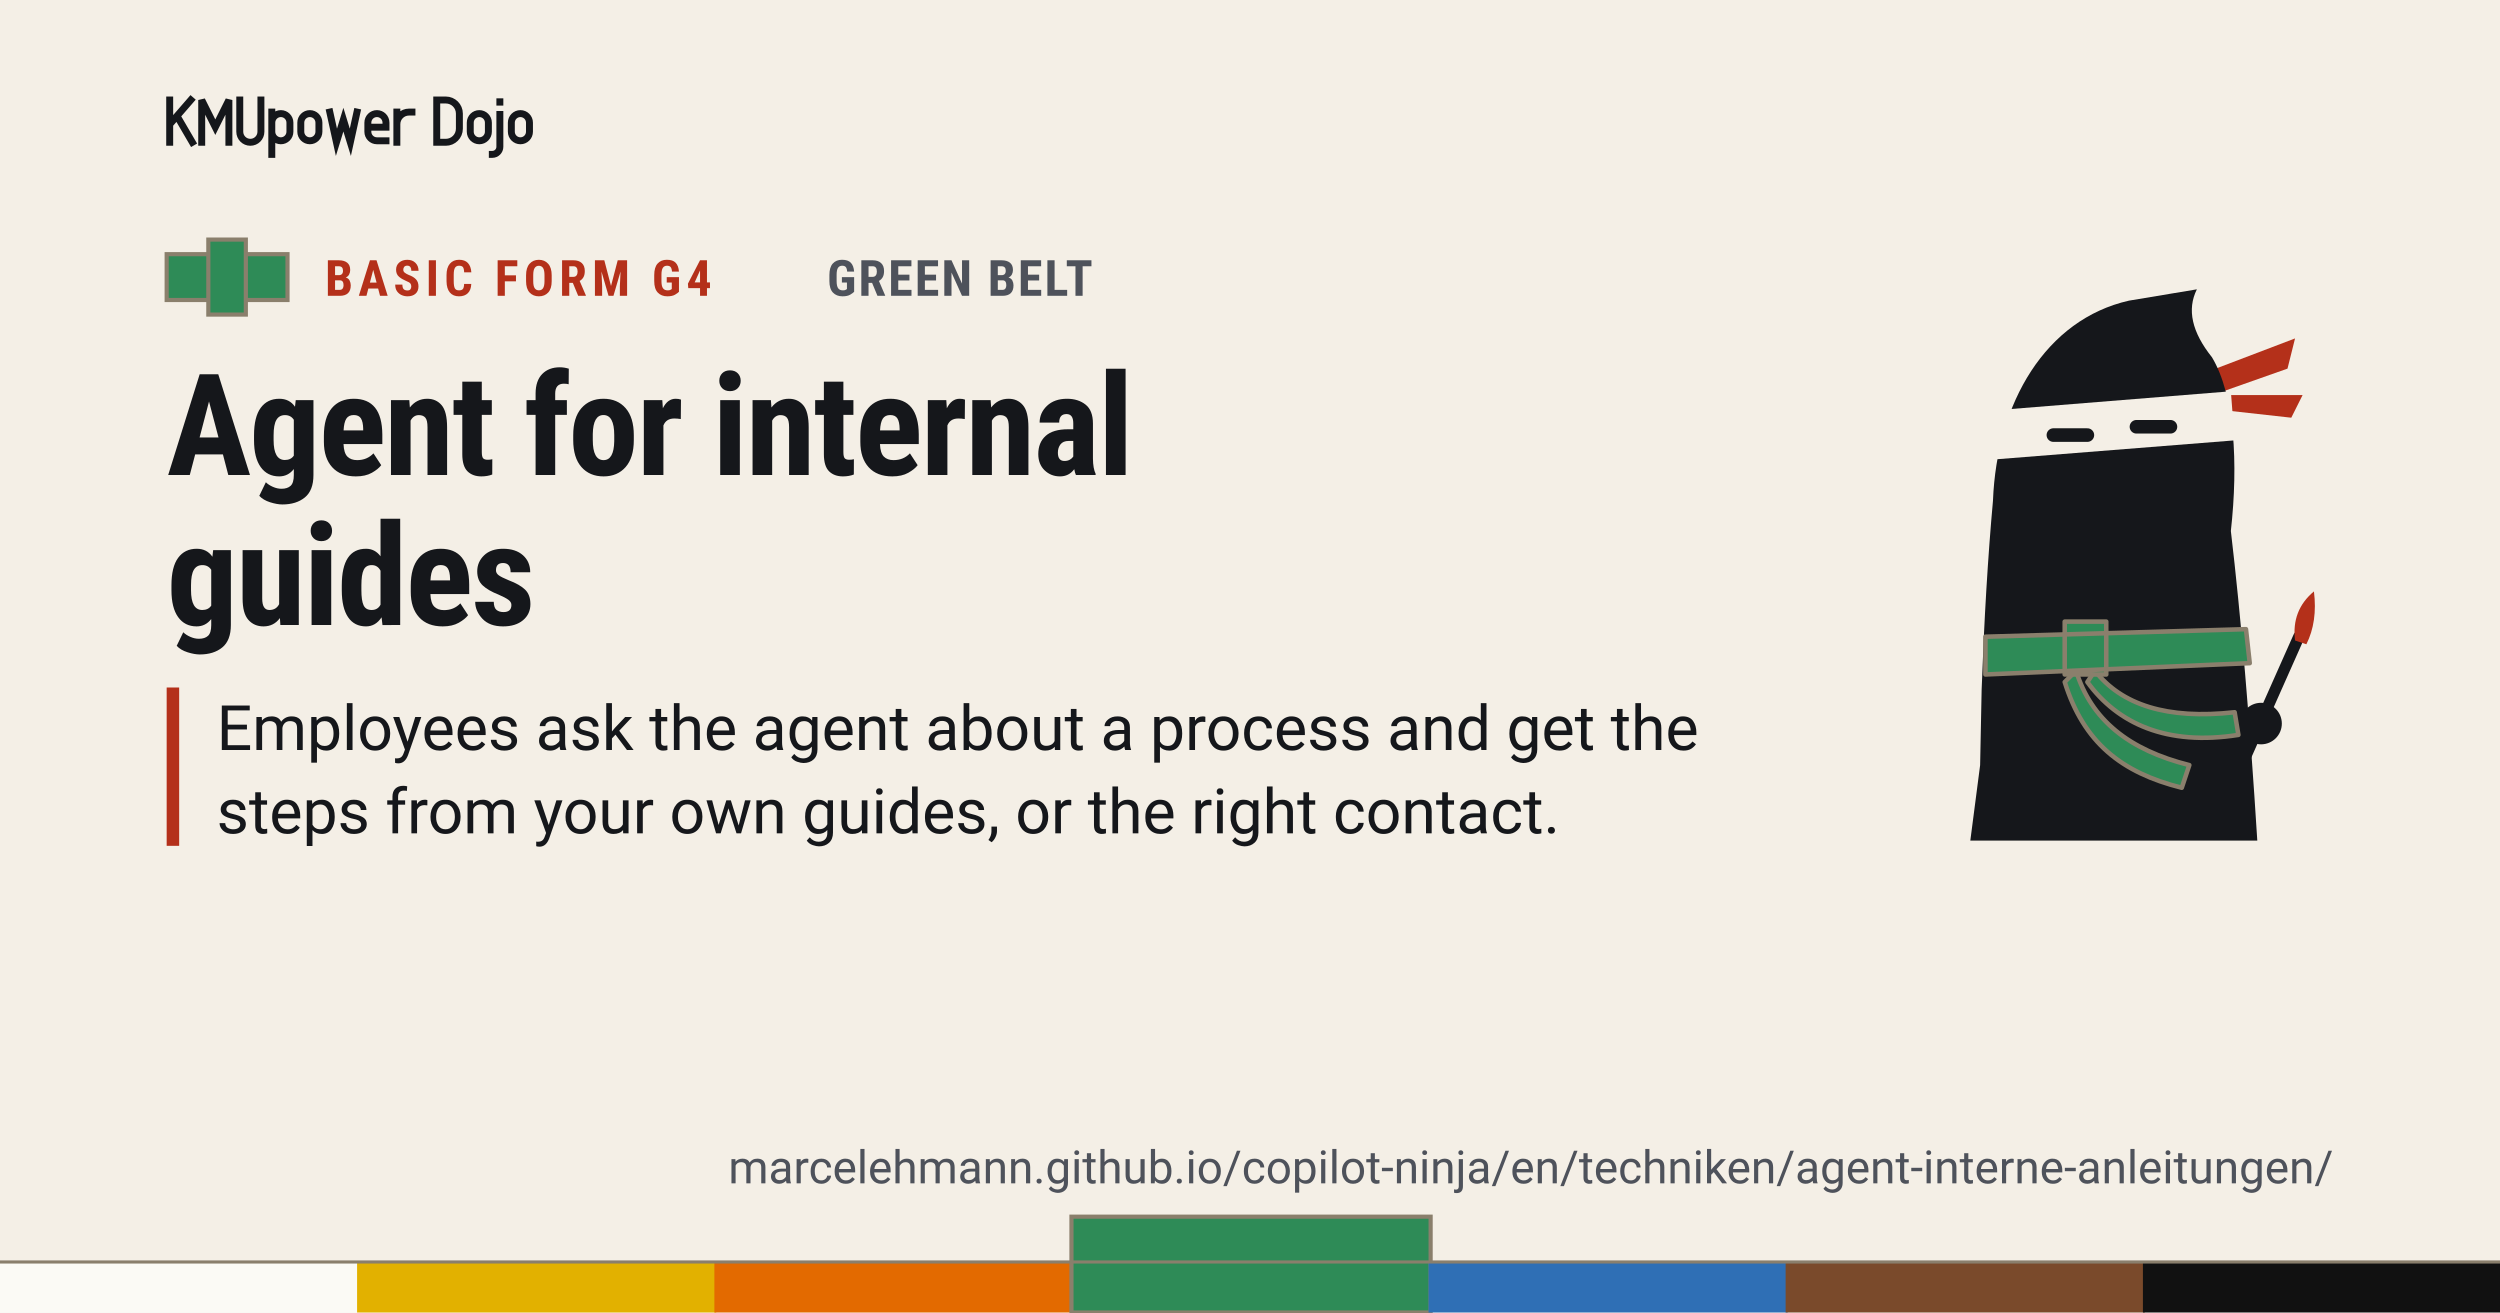
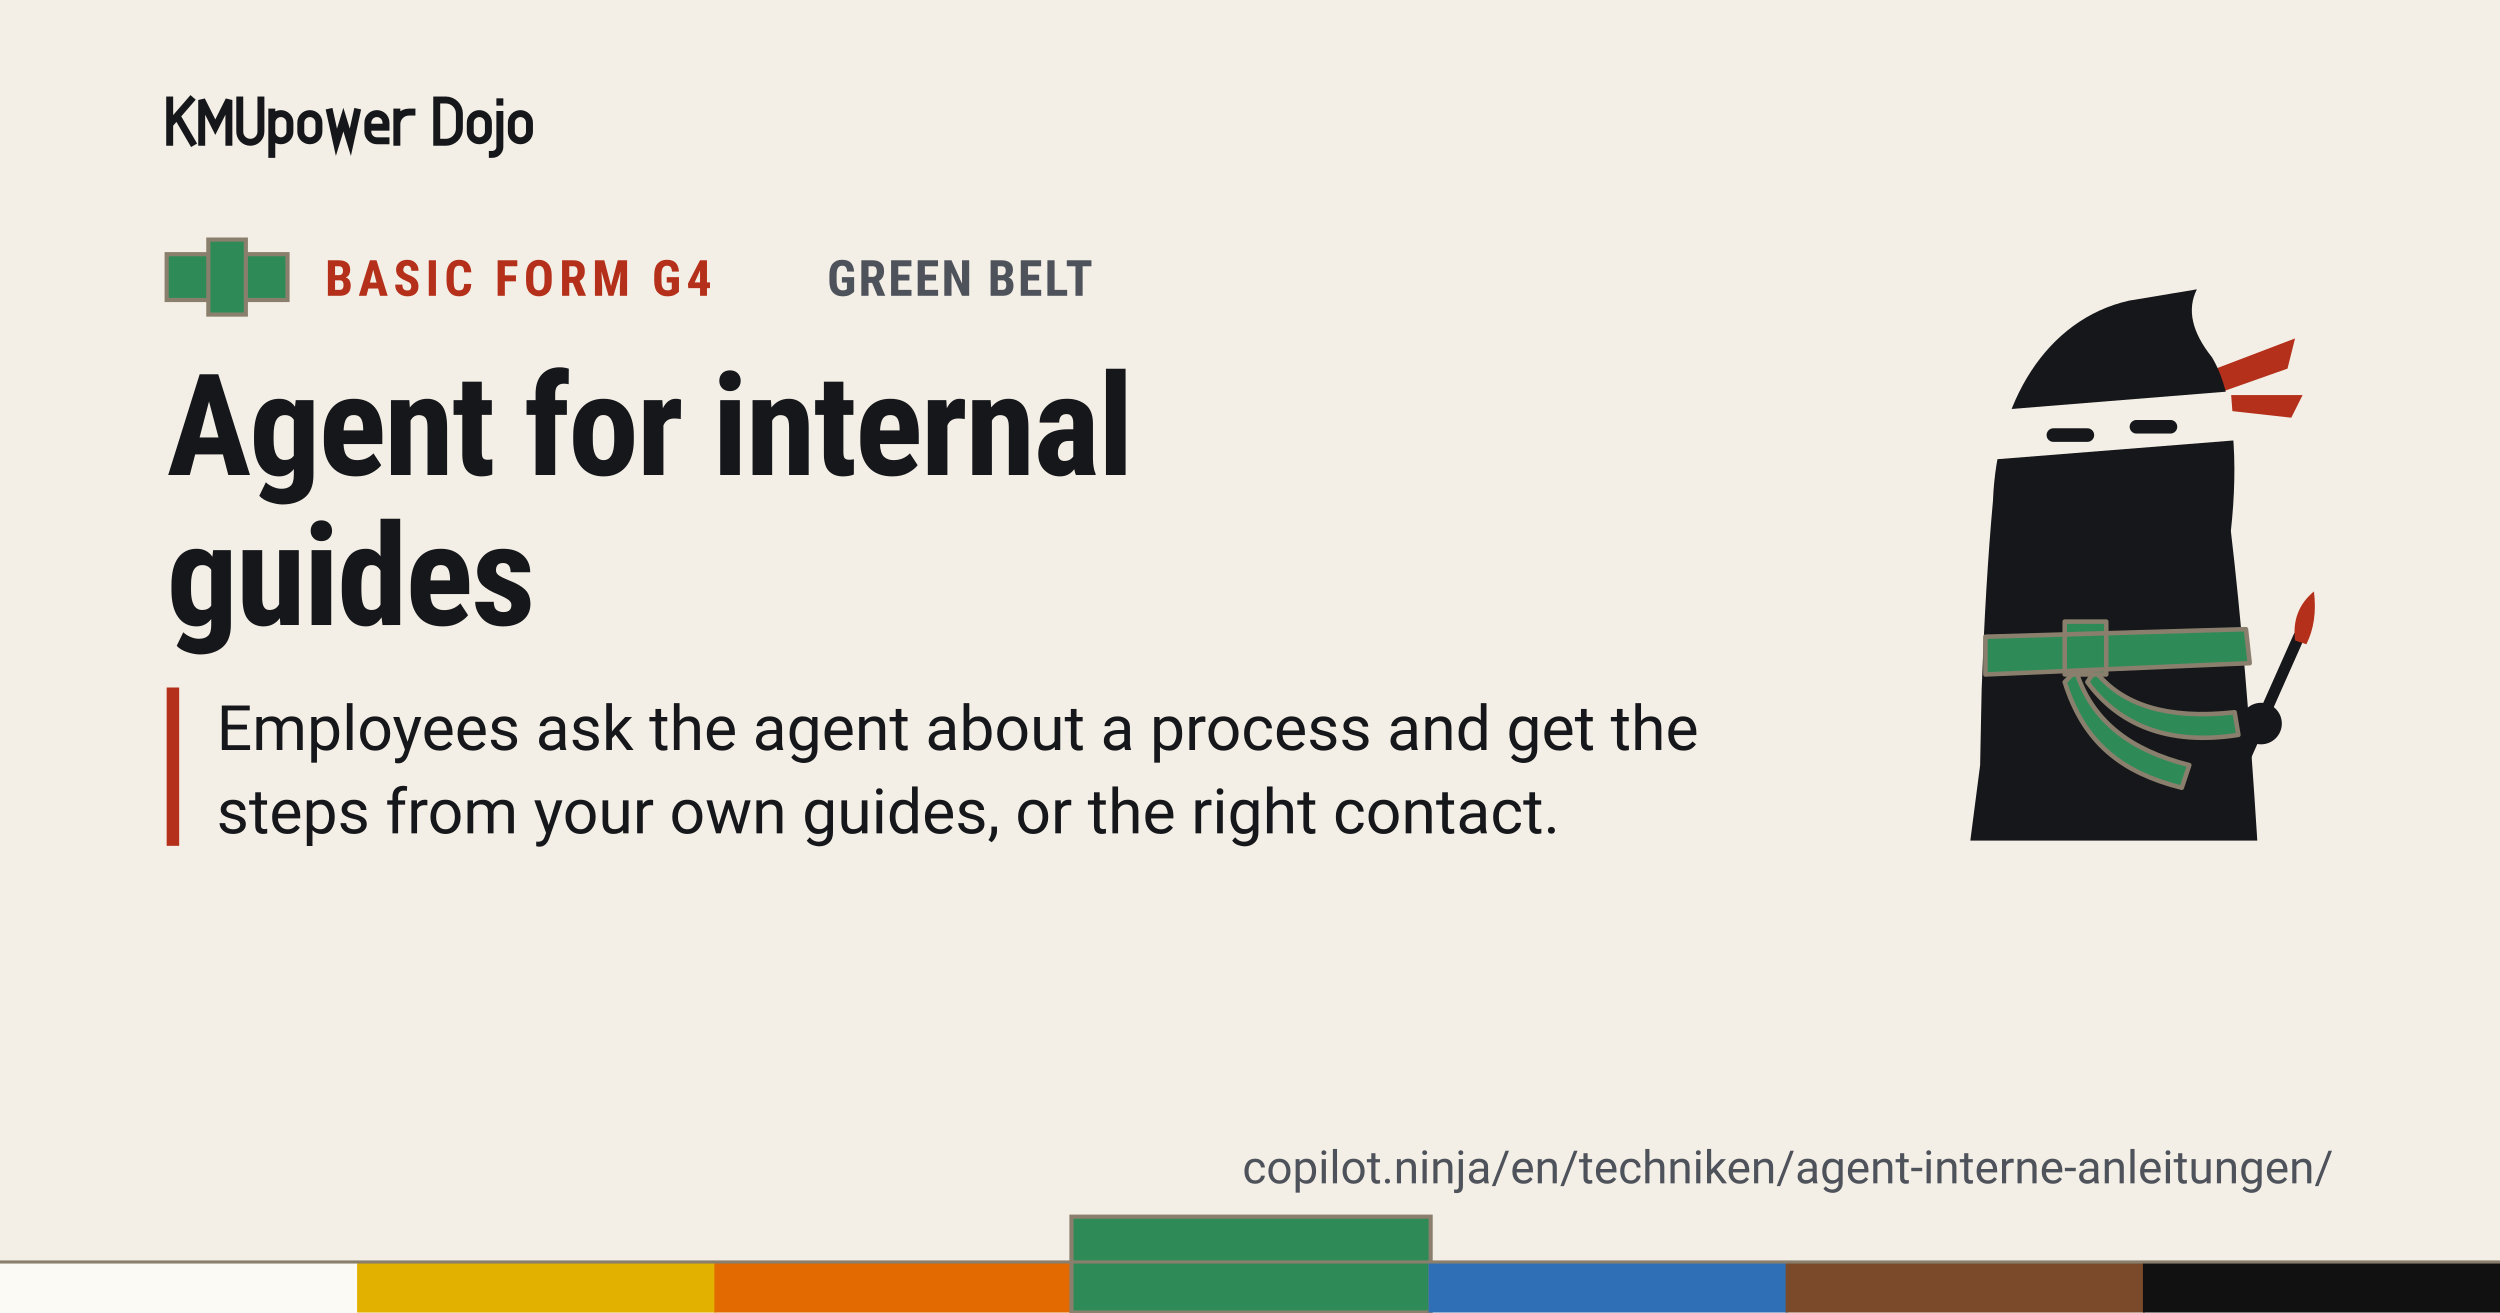
<svg xmlns="http://www.w3.org/2000/svg" width="1200" height="630" viewBox="0 0 1200 630" role="img" aria-label="Basic form: Agent for internal guides. Employees ask the agent about a process and get the steps from your own guides, or the right contact.">
  <rect width="1200" height="630" fill="#F4EFE6" />
  <g transform="translate(80 48) scale(1.45)" fill="none" stroke="#15171B" stroke-width="2.3" stroke-linecap="square">
    <path d="M1 0V14M8 0L1.5 7.5M3.6 5.6L8.5 14M11.6 14V0L16.1 9L20.6 0V14M24.2 0V10.5A3.5 3.5 0 0 0 31.2 10.5V0M34.8 18V4M34.8 7.5A3 3 0 0 1 40.8 7.5V10.5A3 3 0 0 1 34.8 10.5M44.4 7.5A3 3 0 0 1 50.4 7.5V10.5A3 3 0 0 1 44.4 10.5ZM54 4L56.2 14L58.5 6.5L60.8 14L63 4M66.8 9H72.6V7.5A3 3 0 0 0 66.6 7.5V10.5A3 3 0 0 0 69.6 13.5H72.6M76.2 14V4M76.2 8A4 4 0 0 1 80.2 4H81.2M89.4 0H92.4A4.5 4.5 0 0 1 96.9 4.5V9.5A4.5 4.5 0 0 1 92.4 14H89.4ZM100.5 7.5A3 3 0 0 1 106.5 7.5V10.5A3 3 0 0 1 100.5 10.5ZM110.3 4.8V15.5A2.5 2.5 0 0 1 107.8 18M110.3 0.6V0.7M114.1 7.5A3 3 0 0 1 120.1 7.5V10.5A3 3 0 0 1 114.1 10.5Z" />
  </g>
  <rect x="80" y="122" width="58" height="22" fill="#2E8B57" stroke="#8A7F6C" stroke-width="2" />
  <rect x="100" y="115" width="18" height="36" fill="#2E8B57" stroke="#8A7F6C" stroke-width="2" />
  <text x="156" y="142" font-family="Bahnschrift, 'Avenir Next Condensed', 'Roboto Condensed', 'Arial Narrow', sans-serif" font-weight="700" font-size="24" letter-spacing="2.5" fill="#B4301A">BASIC FORM G4</text>
  <text x="397" y="142" font-family="Bahnschrift, 'Avenir Next Condensed', 'Roboto Condensed', 'Arial Narrow', sans-serif" font-weight="600" font-size="24" letter-spacing="1" fill="#4E525B">GREEN BELT</text>
  <text x="80" y="228" font-size="68" font-family="Bahnschrift, 'Avenir Next Condensed', 'Roboto Condensed', 'Arial Narrow', sans-serif" font-weight="700" fill="#15171B" letter-spacing="-1">Agent for internal</text>
  <text x="80" y="300" font-size="68" font-family="Bahnschrift, 'Avenir Next Condensed', 'Roboto Condensed', 'Arial Narrow', sans-serif" font-weight="700" fill="#15171B" letter-spacing="-1">guides</text>
  <rect x="80" y="330" width="6" height="76" fill="#B4301A" />
  <text x="104" y="360" font-size="30" font-family="'Segoe UI', system-ui, -apple-system, Roboto, Arial, sans-serif" fill="#15171B">Employees ask the agent about a process and get the</text>
  <text x="104" y="400" font-size="30" font-family="'Segoe UI', system-ui, -apple-system, Roboto, Arial, sans-serif" fill="#15171B">steps from your own guides, or the right contact.</text>
  <svg x="902" y="128" width="218" height="290" viewBox="0 0 120 160">
    <style>.t-koerper{fill:#15171B}.t-gesicht{fill:#F4EFE6}.t-augen{fill:none;stroke:#15171B;stroke-width:3.6;stroke-linecap:round}.t-band,.t-pinsel-spitze{fill:#B4301A}.t-guertel,.t-guertel-enden{fill:#2E8B57;stroke:#8A7F6C;stroke-width:1.2;stroke-linejoin:round}.t-pinsel-stiel{fill:none;stroke:#15171B;stroke-width:3;stroke-linecap:round}.t-hand{fill:#15171B}.t-rolle,.t-strich{display:none}</style>
    <g class="t-figur">
      <path class="t-band" d="M89 27l21-8-2 8-17 6zM90 34h22l-3 6-18-2z" />
      <path class="t-koerper" d="M24 152l2.6-20 .4-20q1-28 3-50c1-26 14-48 36-53l18-3q-4 8 4 18c6 10 7 28 5 46q4 34 7 82z" />
      <path class="t-gesicht" d="M31 38l62-5 1 13-63 5z" />
      <path class="t-augen" d="M46 44.6h9M68 42.4h9" />
      <g class="t-rolle">
        <path class="t-rolle-blatt" d="M30 114h60v18H30z" />
        <path class="t-rolle-zeilen" d="M38 120h40M38 126h28" />
        <path class="t-rolle-enden" d="M25 111h6v24h-6zM89 111h6v24h-6z" />
      </g>
      <path class="t-guertel-enden" d="M52 107c4 13 14 21 30 25l-2 6c-16-4-26-12-31-28zM57 107c7 9 19 13 37 11l1 6c-19 3-32-3-40-14z" />
      <path class="t-guertel" d="M28 98l69-2 1 9-70 3zM49 94h11v14H49z" />
      <g class="t-pinsel">
        <path class="t-pinsel-stiel" d="M95 134l16-36" />
        <path class="t-pinsel-spitze" d="M110 99q-1-8 5-13 1 8-2 14z" />
        <circle class="t-hand" cx="101" cy="121" r="5.5" />
      </g>
      <path class="t-strich" pathLength="1" d="M24 152l2.6-20 .4-20q1-28 3-50c1-26 14-48 36-53l18-3q-4 8 4 18c6 10 7 28 5 46q4 34 7 82z" />
    </g>
  </svg>
-   <text x="1120" y="568" text-anchor="end" font-family="'Segoe UI', system-ui, -apple-system, Roboto, Arial, sans-serif" font-size="22" fill="#4E525B">marcelehmann.github.io/copilot-ninja/en/techniken/agent-interne-anleitungen/</text>
+   <text x="1120" y="568" text-anchor="end" font-family="'Segoe UI', system-ui, -apple-system, Roboto, Arial, sans-serif" font-size="22" fill="#4E525B">copilot.ninja/en/techniken/agent-interne-anleitungen/</text>
  <rect x="0.0" y="606" width="172.4" height="24" fill="#FBFAF5" />
  <rect x="171.4" y="606" width="172.4" height="24" fill="#E2B100" />
  <rect x="342.9" y="606" width="172.4" height="24" fill="#E36A00" />
  <rect x="514.3" y="584" width="172.4" height="46" fill="#2E8B57" stroke="#8A7F6C" stroke-width="2" />
  <rect x="685.7" y="606" width="172.4" height="24" fill="#2F6FB5" />
  <rect x="857.1" y="606" width="172.4" height="24" fill="#7A4A2B" />
  <rect x="1028.6" y="606" width="172.4" height="24" fill="#111111" />
  <rect x="0" y="605" width="1200" height="1.5" fill="#8A7F6C" />
</svg>
